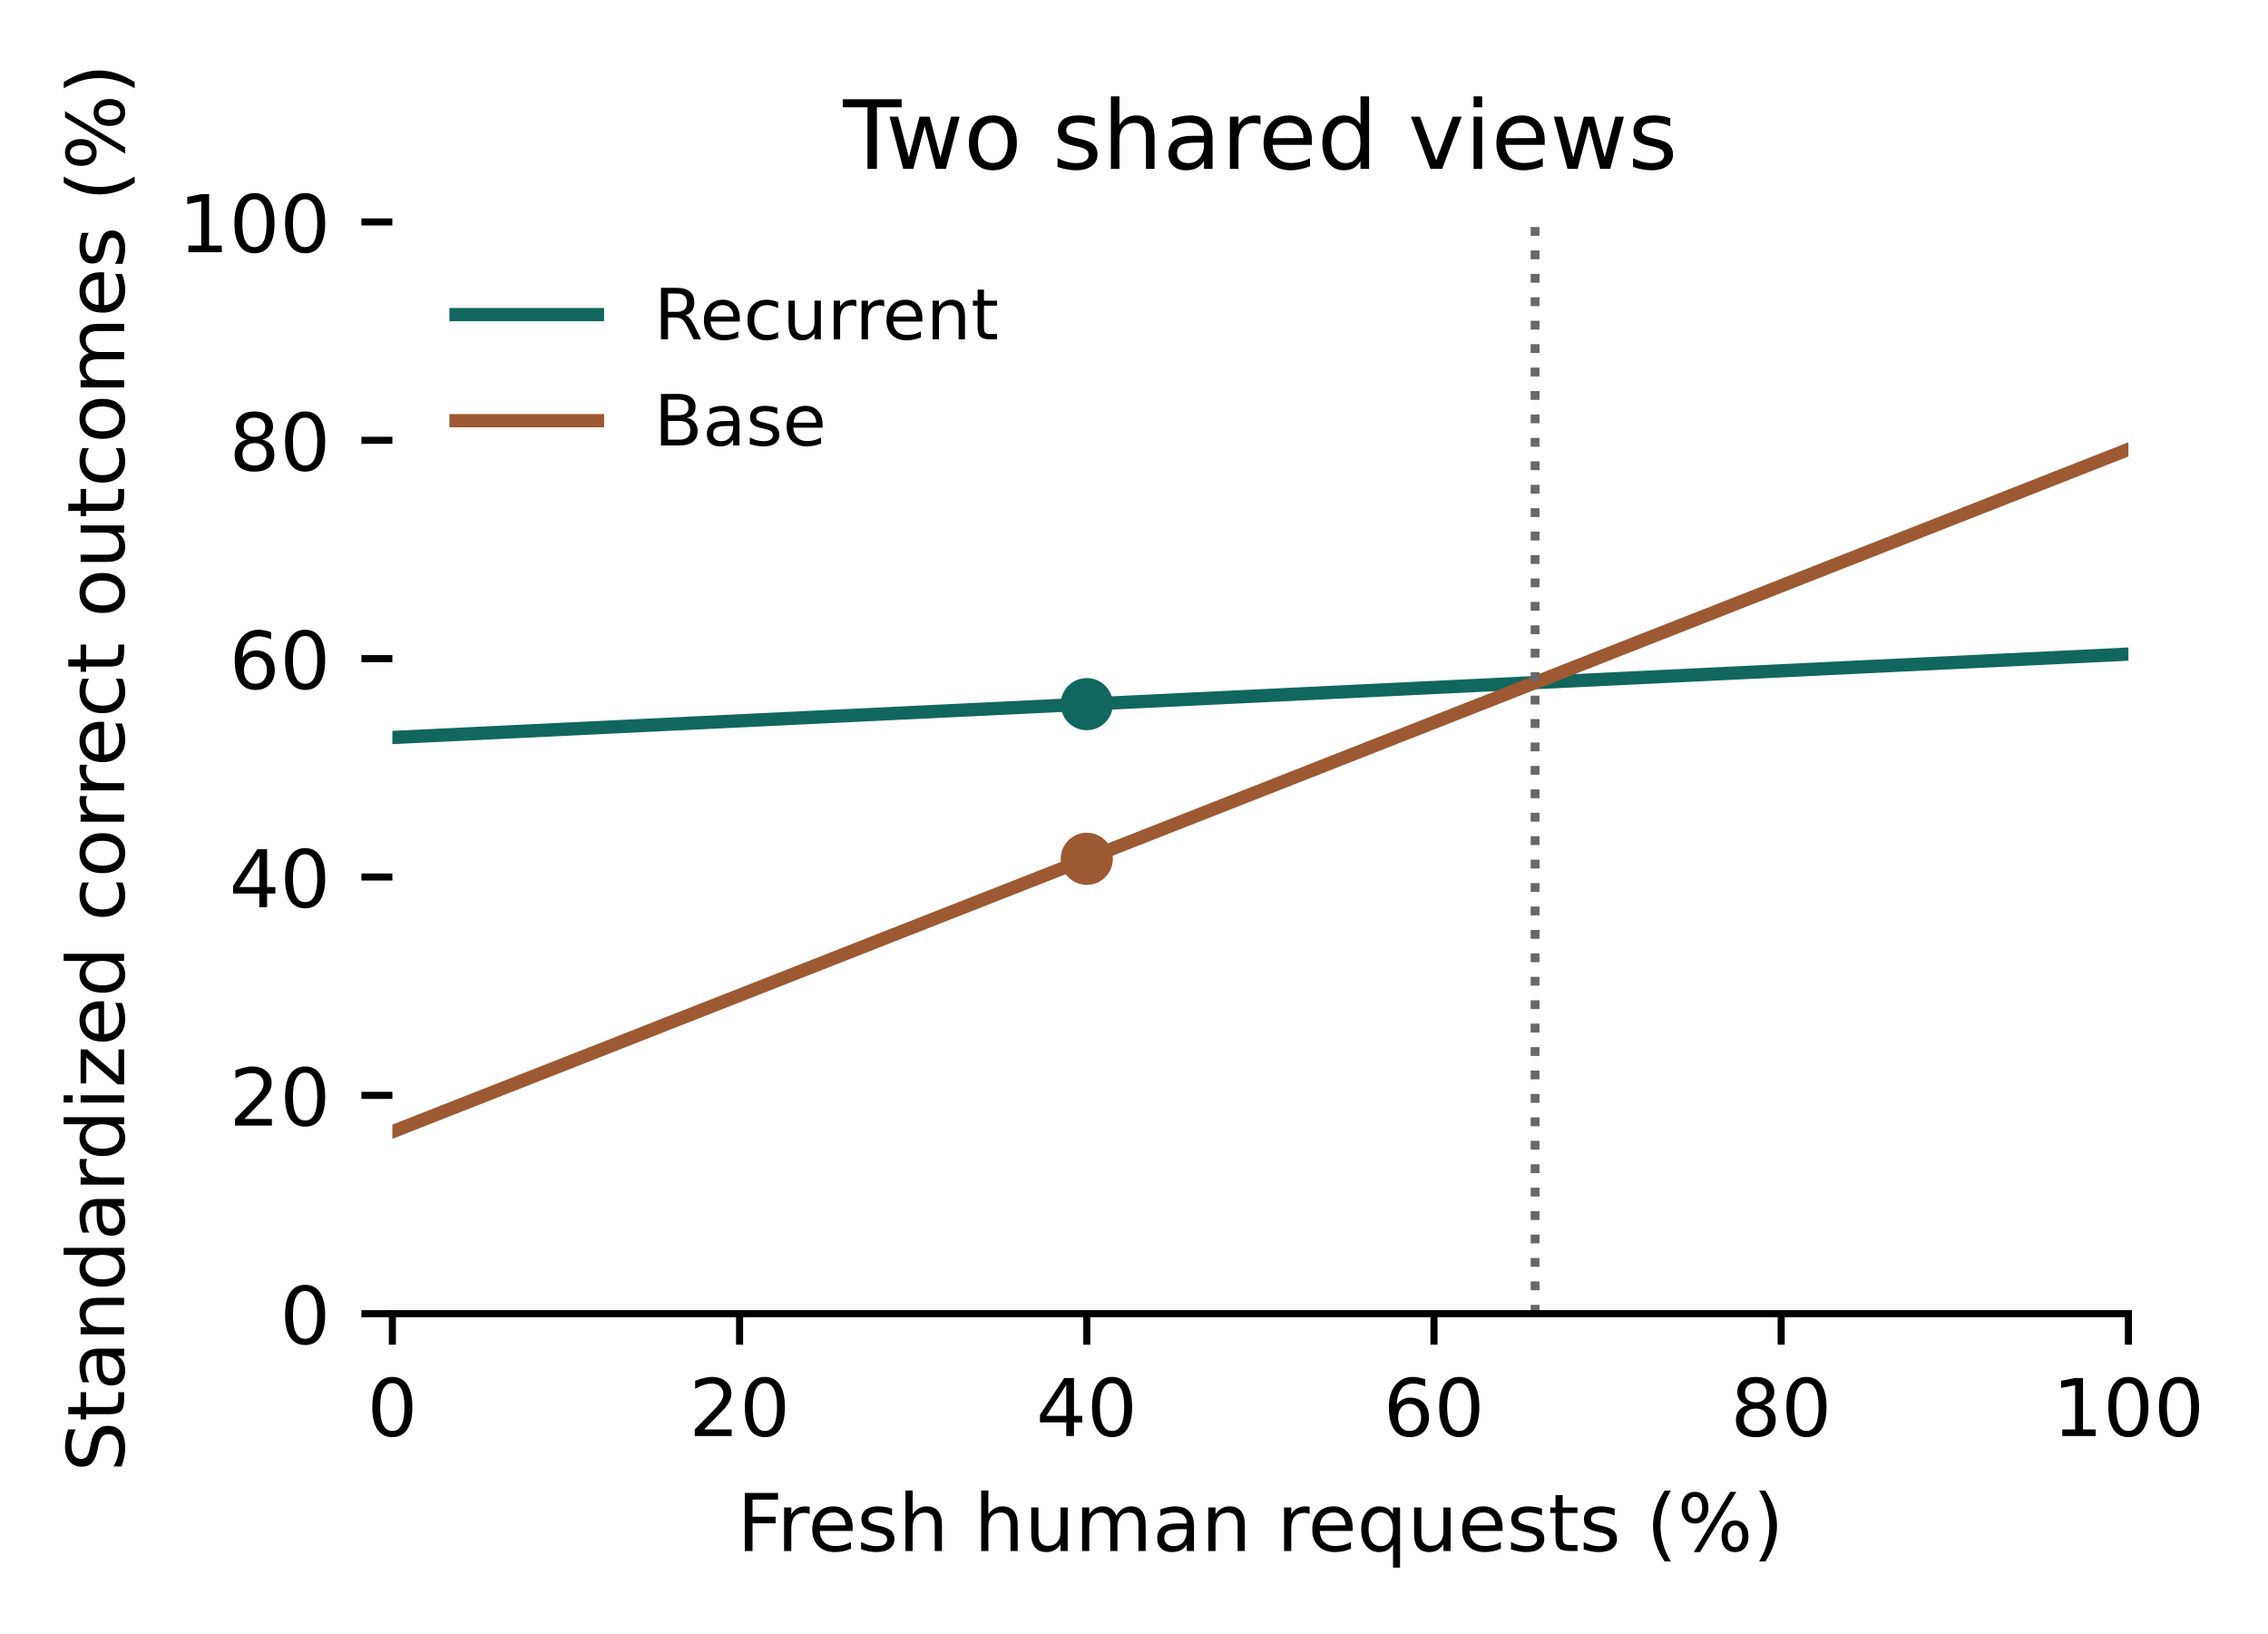
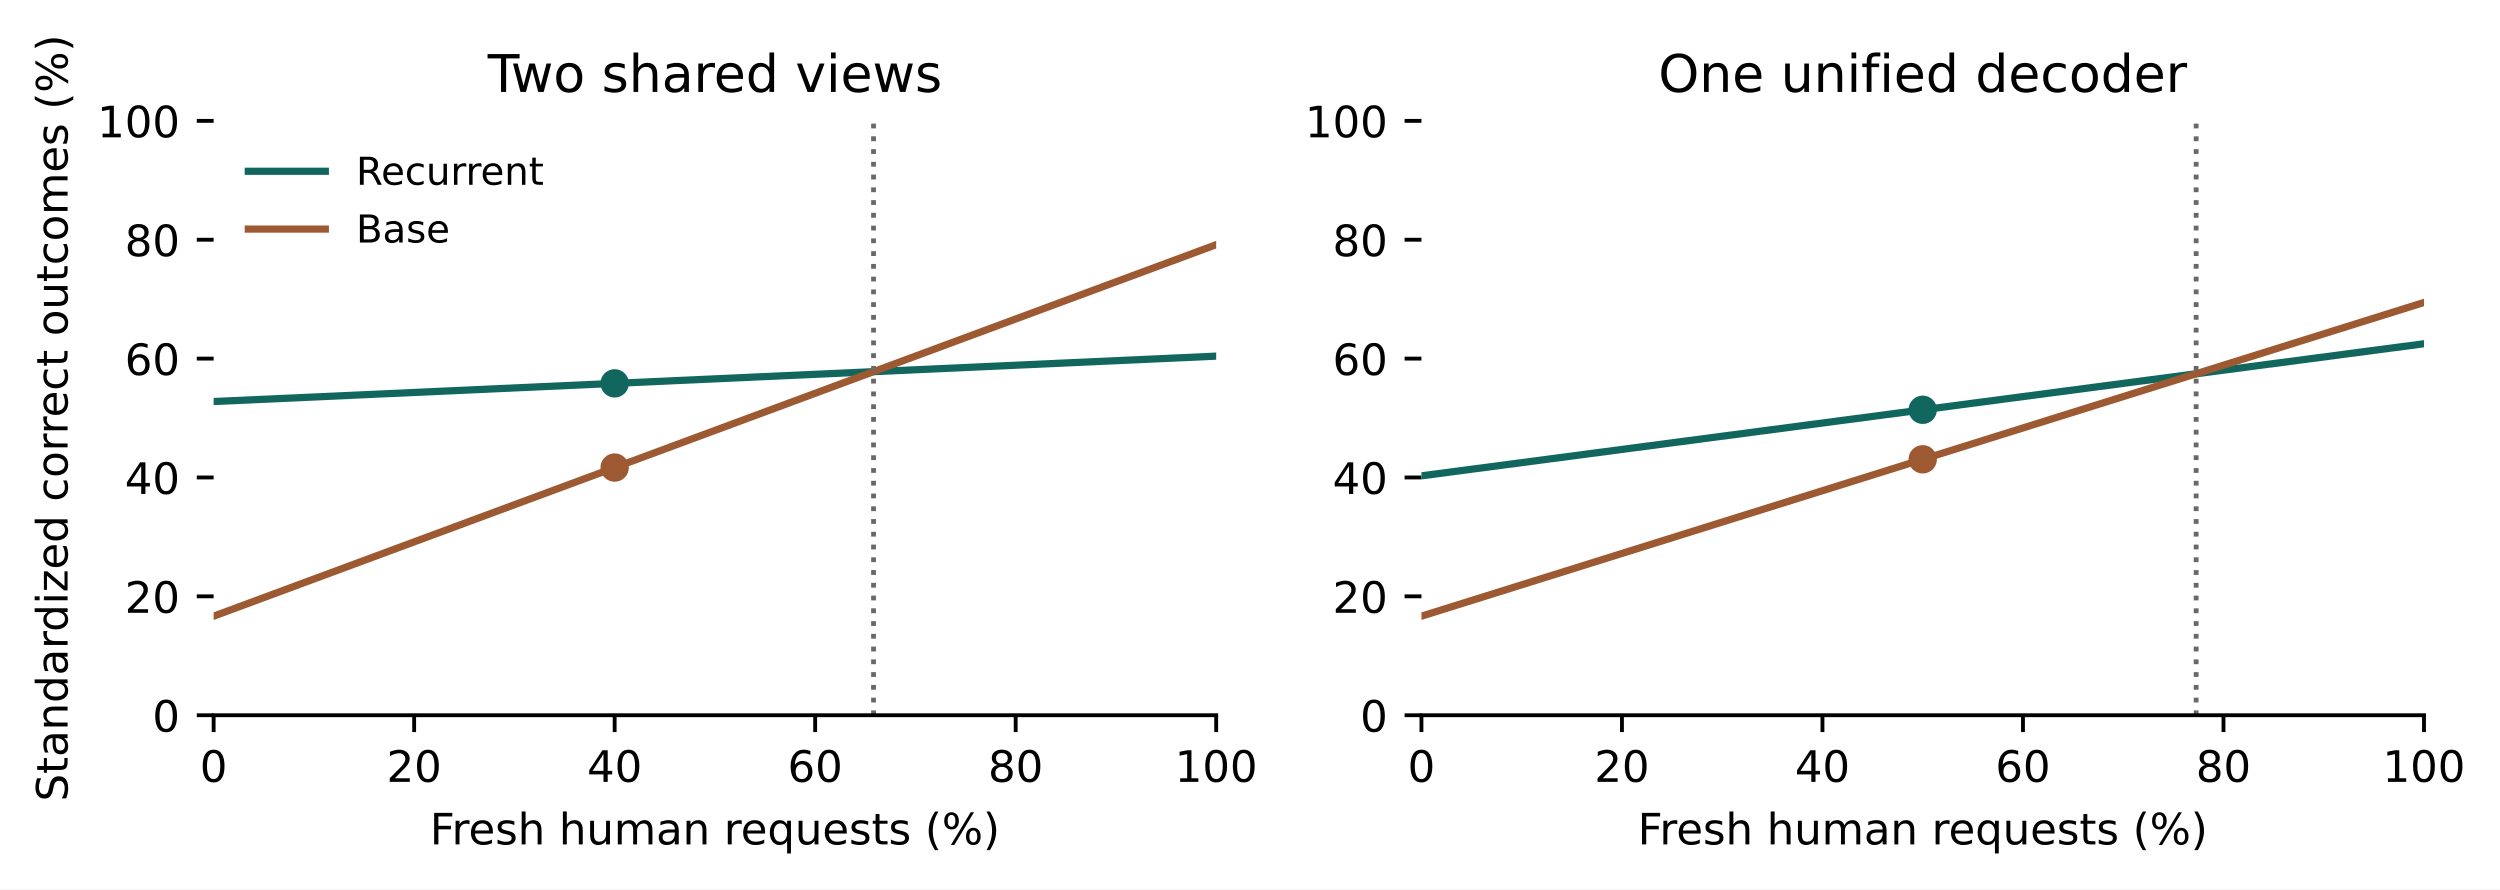
- <svg xmlns="http://www.w3.org/2000/svg" xmlns:xlink="http://www.w3.org/1999/xlink" width="256.527pt" height="184.776pt" viewBox="0 0 256.527 184.776" version="1.1">
+ <svg xmlns="http://www.w3.org/2000/svg" xmlns:xlink="http://www.w3.org/1999/xlink" width="519.327pt" height="184.776pt" viewBox="0 0 519.327 184.776" version="1.1">
  <defs>
    <style type="text/css">*{stroke-linejoin: round; stroke-linecap: butt}</style>
  </defs>
  <g id="figure_1">
    <g id="patch_1">
-       <path d="M 0 184.776  L 256.527 184.776  L 256.527 0  L 0 0  z " style="fill: #ffffff" />
+       <path d="M 0 184.776  L 519.327 184.776  L 519.327 0  L 0 0  z " style="fill: #ffffff" />
    </g>
    <g id="axes_1">
      <g id="patch_2">
-         <path d="M 44.379 148.575  L 240.737 148.575  L 240.737 25.103  L 44.379 25.103  z " style="fill: #ffffff" />
+         <path d="M 44.379 148.575  L 252.638 148.575  L 252.638 25.103  L 44.379 25.103  z " style="fill: #ffffff" />
      </g>
      <g id="matplotlib.axis_1">
        <g id="xtick_1">
          <g id="line2d_1">
            <defs>
              <path id="m80cf2e9eaa" d="M 0 0  L 0 3.5  " style="stroke: #000000; stroke-width: 0.8" />
            </defs>
            <g>
              <use xlink:href="#m80cf2e9eaa" x="44.379" y="148.575" style="stroke: #000000; stroke-width: 0.8" />
            </g>
          </g>
          <g id="text_1">
            <text style="font-size: 9px; font-family: 'DejaVu Sans'; text-anchor: middle" x="44.379" y="162.413" transform="rotate(-0 44.37945 162.4129)">0</text>
          </g>
        </g>
        <g id="xtick_2">
          <g id="line2d_2">
            <g>
-               <use xlink:href="#m80cf2e9eaa" x="83.651" y="148.575" style="stroke: #000000; stroke-width: 0.8" />
+               <use xlink:href="#m80cf2e9eaa" x="86.031" y="148.575" style="stroke: #000000; stroke-width: 0.8" />
            </g>
          </g>
          <g id="text_2">
-             <text style="font-size: 9px; font-family: 'DejaVu Sans'; text-anchor: middle" x="83.651" y="162.413" transform="rotate(-0 83.65103 162.4129)">20</text>
+             <text style="font-size: 9px; font-family: 'DejaVu Sans'; text-anchor: middle" x="86.031" y="162.413" transform="rotate(-0 86.03124 162.4129)">20</text>
          </g>
        </g>
        <g id="xtick_3">
          <g id="line2d_3">
            <g>
-               <use xlink:href="#m80cf2e9eaa" x="122.923" y="148.575" style="stroke: #000000; stroke-width: 0.8" />
+               <use xlink:href="#m80cf2e9eaa" x="127.683" y="148.575" style="stroke: #000000; stroke-width: 0.8" />
            </g>
          </g>
          <g id="text_3">
-             <text style="font-size: 9px; font-family: 'DejaVu Sans'; text-anchor: middle" x="122.923" y="162.413" transform="rotate(-0 122.9226 162.4129)">40</text>
+             <text style="font-size: 9px; font-family: 'DejaVu Sans'; text-anchor: middle" x="127.683" y="162.413" transform="rotate(-0 127.683 162.4129)">40</text>
          </g>
        </g>
        <g id="xtick_4">
          <g id="line2d_4">
            <g>
-               <use xlink:href="#m80cf2e9eaa" x="162.194" y="148.575" style="stroke: #000000; stroke-width: 0.8" />
+               <use xlink:href="#m80cf2e9eaa" x="169.335" y="148.575" style="stroke: #000000; stroke-width: 0.8" />
            </g>
          </g>
          <g id="text_4">
-             <text style="font-size: 9px; font-family: 'DejaVu Sans'; text-anchor: middle" x="162.194" y="162.413" transform="rotate(-0 162.1942 162.4129)">60</text>
+             <text style="font-size: 9px; font-family: 'DejaVu Sans'; text-anchor: middle" x="169.335" y="162.413" transform="rotate(-0 169.3348 162.4129)">60</text>
          </g>
        </g>
        <g id="xtick_5">
          <g id="line2d_5">
            <g>
-               <use xlink:href="#m80cf2e9eaa" x="201.466" y="148.575" style="stroke: #000000; stroke-width: 0.8" />
+               <use xlink:href="#m80cf2e9eaa" x="210.987" y="148.575" style="stroke: #000000; stroke-width: 0.8" />
            </g>
          </g>
          <g id="text_5">
-             <text style="font-size: 9px; font-family: 'DejaVu Sans'; text-anchor: middle" x="201.466" y="162.413" transform="rotate(-0 201.4658 162.4129)">80</text>
+             <text style="font-size: 9px; font-family: 'DejaVu Sans'; text-anchor: middle" x="210.987" y="162.413" transform="rotate(-0 210.9866 162.4129)">80</text>
          </g>
        </g>
        <g id="xtick_6">
          <g id="line2d_6">
            <g>
-               <use xlink:href="#m80cf2e9eaa" x="240.737" y="148.575" style="stroke: #000000; stroke-width: 0.8" />
+               <use xlink:href="#m80cf2e9eaa" x="252.638" y="148.575" style="stroke: #000000; stroke-width: 0.8" />
            </g>
          </g>
          <g id="text_6">
-             <text style="font-size: 9px; font-family: 'DejaVu Sans'; text-anchor: middle" x="240.737" y="162.413" transform="rotate(-0 240.7373 162.4129)">100</text>
+             <text style="font-size: 9px; font-family: 'DejaVu Sans'; text-anchor: middle" x="252.638" y="162.413" transform="rotate(-0 252.6384 162.4129)">100</text>
          </g>
        </g>
        <g id="text_7">
-           <text style="font-size: 9px; font-family: 'DejaVu Sans'; text-anchor: middle" x="142.558" y="175.414" transform="rotate(-0 142.5584 175.4136)">Fresh human requests (%)</text>
+           <text style="font-size: 9px; font-family: 'DejaVu Sans'; text-anchor: middle" x="148.509" y="175.414" transform="rotate(-0 148.5089 175.4136)">Fresh human requests (%)</text>
        </g>
      </g>
      <g id="matplotlib.axis_2">
        <g id="ytick_1">
          <g id="line2d_7">
            <defs>
              <path id="m7516edb244" d="M 0 0  L -3.5 0  " style="stroke: #000000; stroke-width: 0.8" />
            </defs>
            <g>
              <use xlink:href="#m7516edb244" x="44.379" y="148.575" style="stroke: #000000; stroke-width: 0.8" />
            </g>
          </g>
          <g id="text_8">
            <text style="font-size: 9px; font-family: 'DejaVu Sans'; text-anchor: end" x="37.379" y="151.994" transform="rotate(-0 37.37945 151.9939)">0</text>
          </g>
        </g>
        <g id="ytick_2">
          <g id="line2d_8">
            <g>
              <use xlink:href="#m7516edb244" x="44.379" y="123.88" style="stroke: #000000; stroke-width: 0.8" />
            </g>
          </g>
          <g id="text_9">
            <text style="font-size: 9px; font-family: 'DejaVu Sans'; text-anchor: end" x="37.379" y="127.299" transform="rotate(-0 37.37945 127.2994)">20</text>
          </g>
        </g>
        <g id="ytick_3">
          <g id="line2d_9">
            <g>
              <use xlink:href="#m7516edb244" x="44.379" y="99.186" style="stroke: #000000; stroke-width: 0.8" />
            </g>
          </g>
          <g id="text_10">
            <text style="font-size: 9px; font-family: 'DejaVu Sans'; text-anchor: end" x="37.379" y="102.605" transform="rotate(-0 37.37945 102.6049)">40</text>
          </g>
        </g>
        <g id="ytick_4">
          <g id="line2d_10">
            <g>
              <use xlink:href="#m7516edb244" x="44.379" y="74.492" style="stroke: #000000; stroke-width: 0.8" />
            </g>
          </g>
          <g id="text_11">
            <text style="font-size: 9px; font-family: 'DejaVu Sans'; text-anchor: end" x="37.379" y="77.91" transform="rotate(-0 37.37945 77.91045)">60</text>
          </g>
        </g>
        <g id="ytick_5">
          <g id="line2d_11">
            <g>
              <use xlink:href="#m7516edb244" x="44.379" y="49.797" style="stroke: #000000; stroke-width: 0.8" />
            </g>
          </g>
          <g id="text_12">
            <text style="font-size: 9px; font-family: 'DejaVu Sans'; text-anchor: end" x="37.379" y="53.216" transform="rotate(-0 37.37945 53.21597)">80</text>
          </g>
        </g>
        <g id="ytick_6">
          <g id="line2d_12">
            <g>
              <use xlink:href="#m7516edb244" x="44.379" y="25.103" style="stroke: #000000; stroke-width: 0.8" />
            </g>
          </g>
          <g id="text_13">
            <text style="font-size: 9px; font-family: 'DejaVu Sans'; text-anchor: end" x="37.379" y="28.521" transform="rotate(-0 37.37945 28.52148)">100</text>
          </g>
        </g>
        <g id="text_14">
          <text style="font-size: 9px; font-family: 'DejaVu Sans'; text-anchor: middle" x="14.039" y="86.839" transform="rotate(-90 14.03859 86.83875)">Standardized correct outcomes (%)</text>
        </g>
      </g>
      <g id="line2d_13">
-         <path d="M 44.379 83.409  L 240.737 73.977  " clip-path="url(#p8c070e7460)" style="fill: none; stroke: #11675d; stroke-width: 1.5; stroke-linecap: square" />
+         <path d="M 44.379 83.409  L 252.638 73.977  " clip-path="url(#pbdd8f96088)" style="fill: none; stroke: #11675d; stroke-width: 1.5; stroke-linecap: square" />
      </g>
      <g id="line2d_14">
-         <path d="M 44.379 127.996  L 240.737 50.826  " clip-path="url(#p8c070e7460)" style="fill: none; stroke: #9d5932; stroke-width: 1.5; stroke-linecap: square" />
+         <path d="M 44.379 127.996  L 252.638 50.826  " clip-path="url(#pbdd8f96088)" style="fill: none; stroke: #9d5932; stroke-width: 1.5; stroke-linecap: square" />
      </g>
      <g id="line2d_15">
-         <path d="M 173.628 148.575  L 173.628 25.103  " clip-path="url(#p8c070e7460)" style="fill: none; stroke-dasharray: 1,1.65; stroke-dashoffset: 0; stroke: #686868" />
+         <path d="M 181.461 148.575  L 181.461 25.103  " clip-path="url(#pbdd8f96088)" style="fill: none; stroke-dasharray: 1,1.65; stroke-dashoffset: 0; stroke: #686868" />
      </g>
      <g id="patch_3">
-         <path d="M 44.379 148.575  L 240.737 148.575  " style="fill: none; stroke: #000000; stroke-width: 0.8; stroke-linejoin: miter; stroke-linecap: square" />
+         <path d="M 44.379 148.575  L 252.638 148.575  " style="fill: none; stroke: #000000; stroke-width: 0.8; stroke-linejoin: miter; stroke-linecap: square" />
      </g>
      <g id="PathCollection_1">
        <defs>
          <path id="m6b66e60e5c" d="M 0 2.449  C 0.65 2.449 1.273 2.191 1.732 1.732  C 2.191 1.273 2.449 0.65 2.449 0  C 2.449 -0.65 2.191 -1.273 1.732 -1.732  C 1.273 -2.191 0.65 -2.449 0 -2.449  C -0.65 -2.449 -1.273 -2.191 -1.732 -1.732  C -2.191 -1.273 -2.449 -0.65 -2.449 0  C -2.449 0.65 -2.191 1.273 -1.732 1.732  C -1.273 2.191 -0.65 2.449 0 2.449  z " style="stroke: #11675d" />
        </defs>
-         <g clip-path="url(#p8c070e7460)">
-           <use xlink:href="#m6b66e60e5c" x="122.923" y="79.636" style="fill: #11675d; stroke: #11675d" />
+         <g clip-path="url(#pbdd8f96088)">
+           <use xlink:href="#m6b66e60e5c" x="127.683" y="79.636" style="fill: #11675d; stroke: #11675d" />
        </g>
      </g>
      <g id="PathCollection_2">
        <defs>
          <path id="m77beb19298" d="M 0 2.449  C 0.65 2.449 1.273 2.191 1.732 1.732  C 2.191 1.273 2.449 0.65 2.449 0  C 2.449 -0.65 2.191 -1.273 1.732 -1.732  C 1.273 -2.191 0.65 -2.449 0 -2.449  C -0.65 -2.449 -1.273 -2.191 -1.732 -1.732  C -2.191 -1.273 -2.449 -0.65 -2.449 0  C -2.449 0.65 -2.191 1.273 -1.732 1.732  C -1.273 2.191 -0.65 2.449 0 2.449  z " style="stroke: #9d5932" />
        </defs>
-         <g clip-path="url(#p8c070e7460)">
-           <use xlink:href="#m77beb19298" x="122.923" y="97.128" style="fill: #9d5932; stroke: #9d5932" />
+         <g clip-path="url(#pbdd8f96088)">
+           <use xlink:href="#m77beb19298" x="127.683" y="97.128" style="fill: #9d5932; stroke: #9d5932" />
        </g>
      </g>
      <g id="text_15">
-         <text style="font-size: 10.8px; font-family: 'DejaVu Sans'; text-anchor: middle" x="142.558" y="19.103" transform="rotate(-0 142.5584 19.10254)">Two shared views</text>
+         <text style="font-size: 10.8px; font-family: 'DejaVu Sans'; text-anchor: middle" x="148.509" y="19.103" transform="rotate(-0 148.5089 19.10254)">Two shared views</text>
      </g>
      <g id="legend_1">
        <g id="line2d_16">
          <path d="M 51.579 35.581  L 59.579 35.581  L 67.579 35.581  " style="fill: none; stroke: #11675d; stroke-width: 1.5; stroke-linecap: square" />
        </g>
        <g id="text_16">
          <text style="font-size: 8px; font-family: 'DejaVu Sans'; text-anchor: start" x="73.979" y="38.381" transform="rotate(-0 73.97945 38.38129)">Recurrent</text>
        </g>
        <g id="line2d_17">
          <path d="M 51.579 47.582  L 59.579 47.582  L 67.579 47.582  " style="fill: none; stroke: #9d5932; stroke-width: 1.5; stroke-linecap: square" />
        </g>
        <g id="text_17">
          <text style="font-size: 8px; font-family: 'DejaVu Sans'; text-anchor: start" x="73.979" y="50.382" transform="rotate(-0 73.97945 50.38191)">Base</text>
        </g>
      </g>
    </g>
+     <g id="axes_2">
+       <g id="patch_4">
+         <path d="M 295.278 148.575  L 503.537 148.575  L 503.537 25.103  L 295.278 25.103  z " style="fill: #ffffff" />
+       </g>
+       <g id="matplotlib.axis_3">
+         <g id="xtick_7">
+           <g id="line2d_18">
+             <g>
+               <use xlink:href="#m80cf2e9eaa" x="295.278" y="148.575" style="stroke: #000000; stroke-width: 0.8" />
+             </g>
+           </g>
+           <g id="text_18">
+             <text style="font-size: 9px; font-family: 'DejaVu Sans'; text-anchor: middle" x="295.278" y="162.413" transform="rotate(-0 295.2784 162.4129)">0</text>
+           </g>
+         </g>
+         <g id="xtick_8">
+           <g id="line2d_19">
+             <g>
+               <use xlink:href="#m80cf2e9eaa" x="336.93" y="148.575" style="stroke: #000000; stroke-width: 0.8" />
+             </g>
+           </g>
+           <g id="text_19">
+             <text style="font-size: 9px; font-family: 'DejaVu Sans'; text-anchor: middle" x="336.93" y="162.413" transform="rotate(-0 336.9302 162.4129)">20</text>
+           </g>
+         </g>
+         <g id="xtick_9">
+           <g id="line2d_20">
+             <g>
+               <use xlink:href="#m80cf2e9eaa" x="378.582" y="148.575" style="stroke: #000000; stroke-width: 0.8" />
+             </g>
+           </g>
+           <g id="text_20">
+             <text style="font-size: 9px; font-family: 'DejaVu Sans'; text-anchor: middle" x="378.582" y="162.413" transform="rotate(-0 378.582 162.4129)">40</text>
+           </g>
+         </g>
+         <g id="xtick_10">
+           <g id="line2d_21">
+             <g>
+               <use xlink:href="#m80cf2e9eaa" x="420.234" y="148.575" style="stroke: #000000; stroke-width: 0.8" />
+             </g>
+           </g>
+           <g id="text_21">
+             <text style="font-size: 9px; font-family: 'DejaVu Sans'; text-anchor: middle" x="420.234" y="162.413" transform="rotate(-0 420.2338 162.4129)">60</text>
+           </g>
+         </g>
+         <g id="xtick_11">
+           <g id="line2d_22">
+             <g>
+               <use xlink:href="#m80cf2e9eaa" x="461.886" y="148.575" style="stroke: #000000; stroke-width: 0.8" />
+             </g>
+           </g>
+           <g id="text_22">
+             <text style="font-size: 9px; font-family: 'DejaVu Sans'; text-anchor: middle" x="461.886" y="162.413" transform="rotate(-0 461.8856 162.4129)">80</text>
+           </g>
+         </g>
+         <g id="xtick_12">
+           <g id="line2d_23">
+             <g>
+               <use xlink:href="#m80cf2e9eaa" x="503.537" y="148.575" style="stroke: #000000; stroke-width: 0.8" />
+             </g>
+           </g>
+           <g id="text_23">
+             <text style="font-size: 9px; font-family: 'DejaVu Sans'; text-anchor: middle" x="503.537" y="162.413" transform="rotate(-0 503.5373 162.4129)">100</text>
+           </g>
+         </g>
+         <g id="text_24">
+           <text style="font-size: 9px; font-family: 'DejaVu Sans'; text-anchor: middle" x="399.408" y="175.414" transform="rotate(-0 399.4079 175.4136)">Fresh human requests (%)</text>
+         </g>
+       </g>
+       <g id="matplotlib.axis_4">
+         <g id="ytick_7">
+           <g id="line2d_24">
+             <g>
+               <use xlink:href="#m7516edb244" x="295.278" y="148.575" style="stroke: #000000; stroke-width: 0.8" />
+             </g>
+           </g>
+           <g id="text_25">
+             <text style="font-size: 9px; font-family: 'DejaVu Sans'; text-anchor: end" x="288.278" y="151.994" transform="rotate(-0 288.2784 151.9939)">0</text>
+           </g>
+         </g>
+         <g id="ytick_8">
+           <g id="line2d_25">
+             <g>
+               <use xlink:href="#m7516edb244" x="295.278" y="123.88" style="stroke: #000000; stroke-width: 0.8" />
+             </g>
+           </g>
+           <g id="text_26">
+             <text style="font-size: 9px; font-family: 'DejaVu Sans'; text-anchor: end" x="288.278" y="127.299" transform="rotate(-0 288.2784 127.2994)">20</text>
+           </g>
+         </g>
+         <g id="ytick_9">
+           <g id="line2d_26">
+             <g>
+               <use xlink:href="#m7516edb244" x="295.278" y="99.186" style="stroke: #000000; stroke-width: 0.8" />
+             </g>
+           </g>
+           <g id="text_27">
+             <text style="font-size: 9px; font-family: 'DejaVu Sans'; text-anchor: end" x="288.278" y="102.605" transform="rotate(-0 288.2784 102.6049)">40</text>
+           </g>
+         </g>
+         <g id="ytick_10">
+           <g id="line2d_27">
+             <g>
+               <use xlink:href="#m7516edb244" x="295.278" y="74.492" style="stroke: #000000; stroke-width: 0.8" />
+             </g>
+           </g>
+           <g id="text_28">
+             <text style="font-size: 9px; font-family: 'DejaVu Sans'; text-anchor: end" x="288.278" y="77.91" transform="rotate(-0 288.2784 77.91045)">60</text>
+           </g>
+         </g>
+         <g id="ytick_11">
+           <g id="line2d_28">
+             <g>
+               <use xlink:href="#m7516edb244" x="295.278" y="49.797" style="stroke: #000000; stroke-width: 0.8" />
+             </g>
+           </g>
+           <g id="text_29">
+             <text style="font-size: 9px; font-family: 'DejaVu Sans'; text-anchor: end" x="288.278" y="53.216" transform="rotate(-0 288.2784 53.21597)">80</text>
+           </g>
+         </g>
+         <g id="ytick_12">
+           <g id="line2d_29">
+             <g>
+               <use xlink:href="#m7516edb244" x="295.278" y="25.103" style="stroke: #000000; stroke-width: 0.8" />
+             </g>
+           </g>
+           <g id="text_30">
+             <text style="font-size: 9px; font-family: 'DejaVu Sans'; text-anchor: end" x="288.278" y="28.521" transform="rotate(-0 288.2784 28.52148)">100</text>
+           </g>
+         </g>
+       </g>
+       <g id="line2d_30">
+         <path d="M 295.278 98.843  L 503.537 71.405  " clip-path="url(#p49a4a21719)" style="fill: none; stroke: #11675d; stroke-width: 1.5; stroke-linecap: square" />
+       </g>
+       <g id="line2d_31">
+         <path d="M 295.278 127.996  L 503.537 62.83  " clip-path="url(#p49a4a21719)" style="fill: none; stroke: #9d5932; stroke-width: 1.5; stroke-linecap: square" />
+       </g>
+       <g id="line2d_32">
+         <path d="M 456.206 148.575  L 456.206 25.103  " clip-path="url(#p49a4a21719)" style="fill: none; stroke-dasharray: 1,1.65; stroke-dashoffset: 0; stroke: #686868" />
+       </g>
+       <g id="patch_5">
+         <path d="M 295.278 148.575  L 503.537 148.575  " style="fill: none; stroke: #000000; stroke-width: 0.8; stroke-linejoin: miter; stroke-linecap: square" />
+       </g>
+       <g id="PathCollection_3">
+         <g clip-path="url(#p49a4a21719)">
+           <use xlink:href="#m6b66e60e5c" x="399.408" y="85.124" style="fill: #11675d; stroke: #11675d" />
+         </g>
+       </g>
+       <g id="PathCollection_4">
+         <g clip-path="url(#p49a4a21719)">
+           <use xlink:href="#m77beb19298" x="399.408" y="95.413" style="fill: #9d5932; stroke: #9d5932" />
+         </g>
+       </g>
+       <g id="text_31">
+         <text style="font-size: 10.8px; font-family: 'DejaVu Sans'; text-anchor: middle" x="399.408" y="19.103" transform="rotate(-0 399.4079 19.10254)">One unified decoder</text>
+       </g>
+     </g>
  </g>
  <defs>
-     <clipPath id="p8c070e7460">
-       <rect x="44.379" y="25.103" width="196.358" height="123.472" />
+     <clipPath id="pbdd8f96088">
+       <rect x="44.379" y="25.103" width="208.259" height="123.472" />
+     </clipPath>
+     <clipPath id="p49a4a21719">
+       <rect x="295.278" y="25.103" width="208.259" height="123.472" />
    </clipPath>
  </defs>
</svg>
